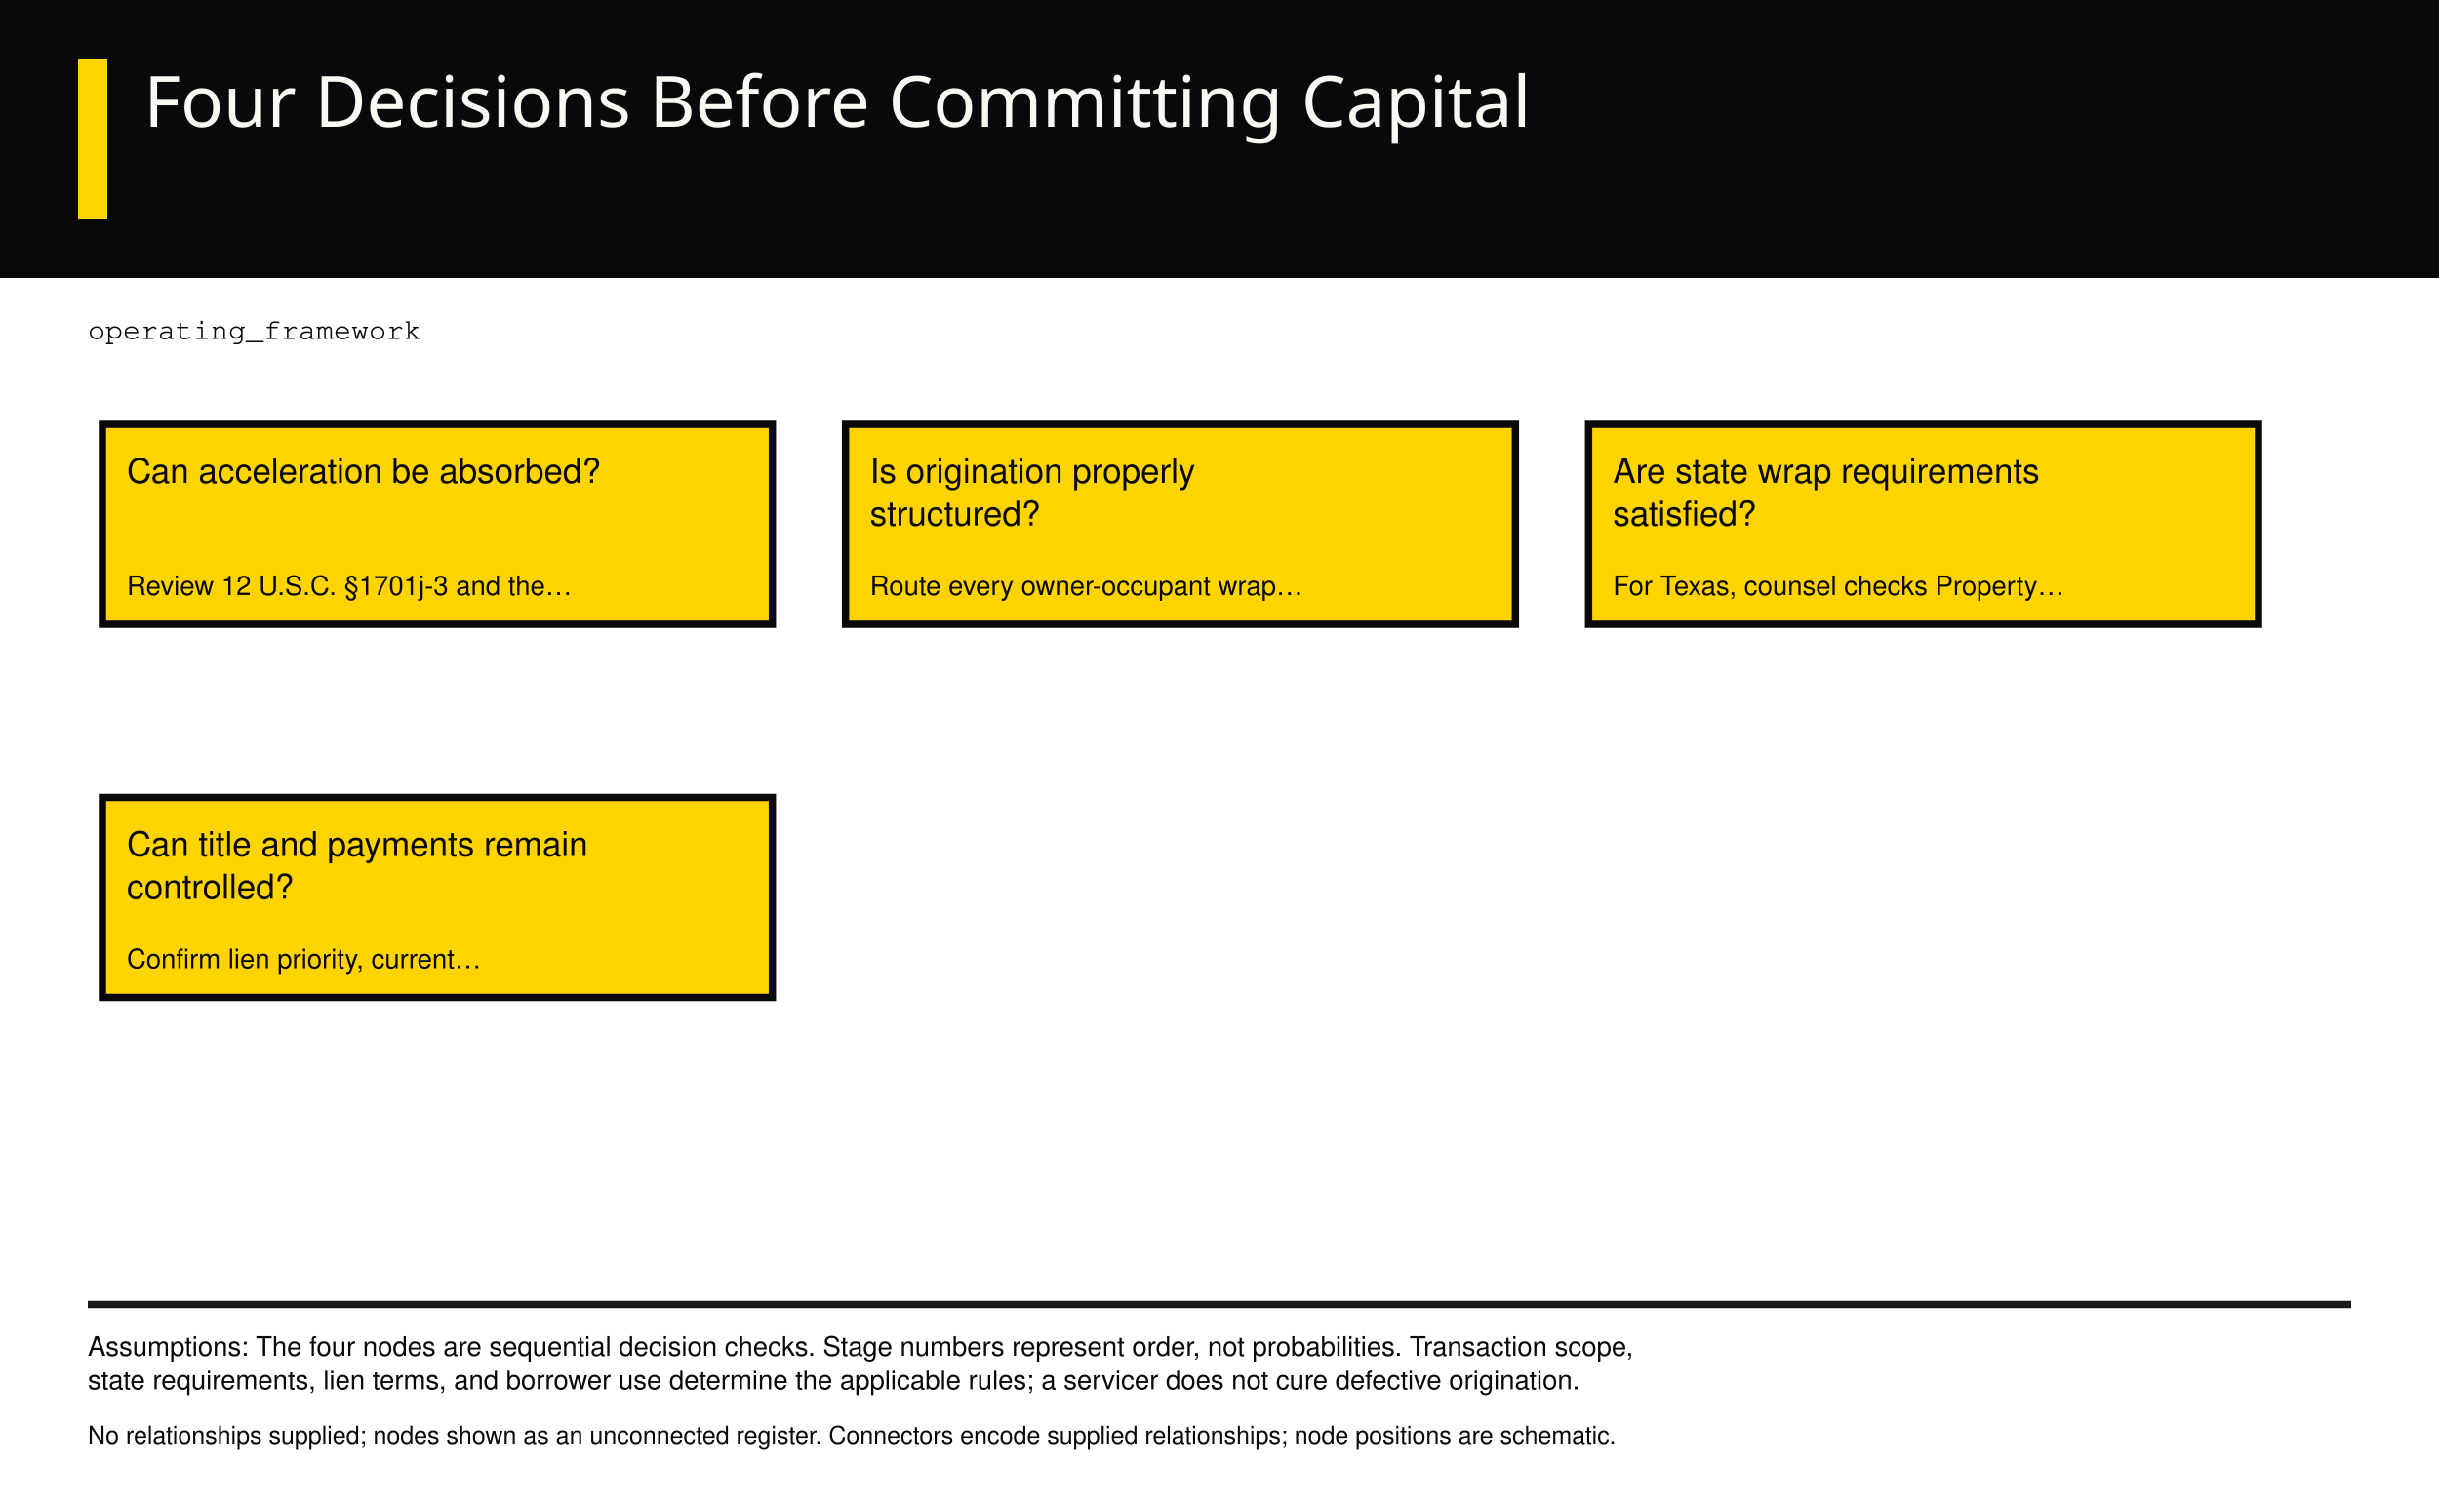
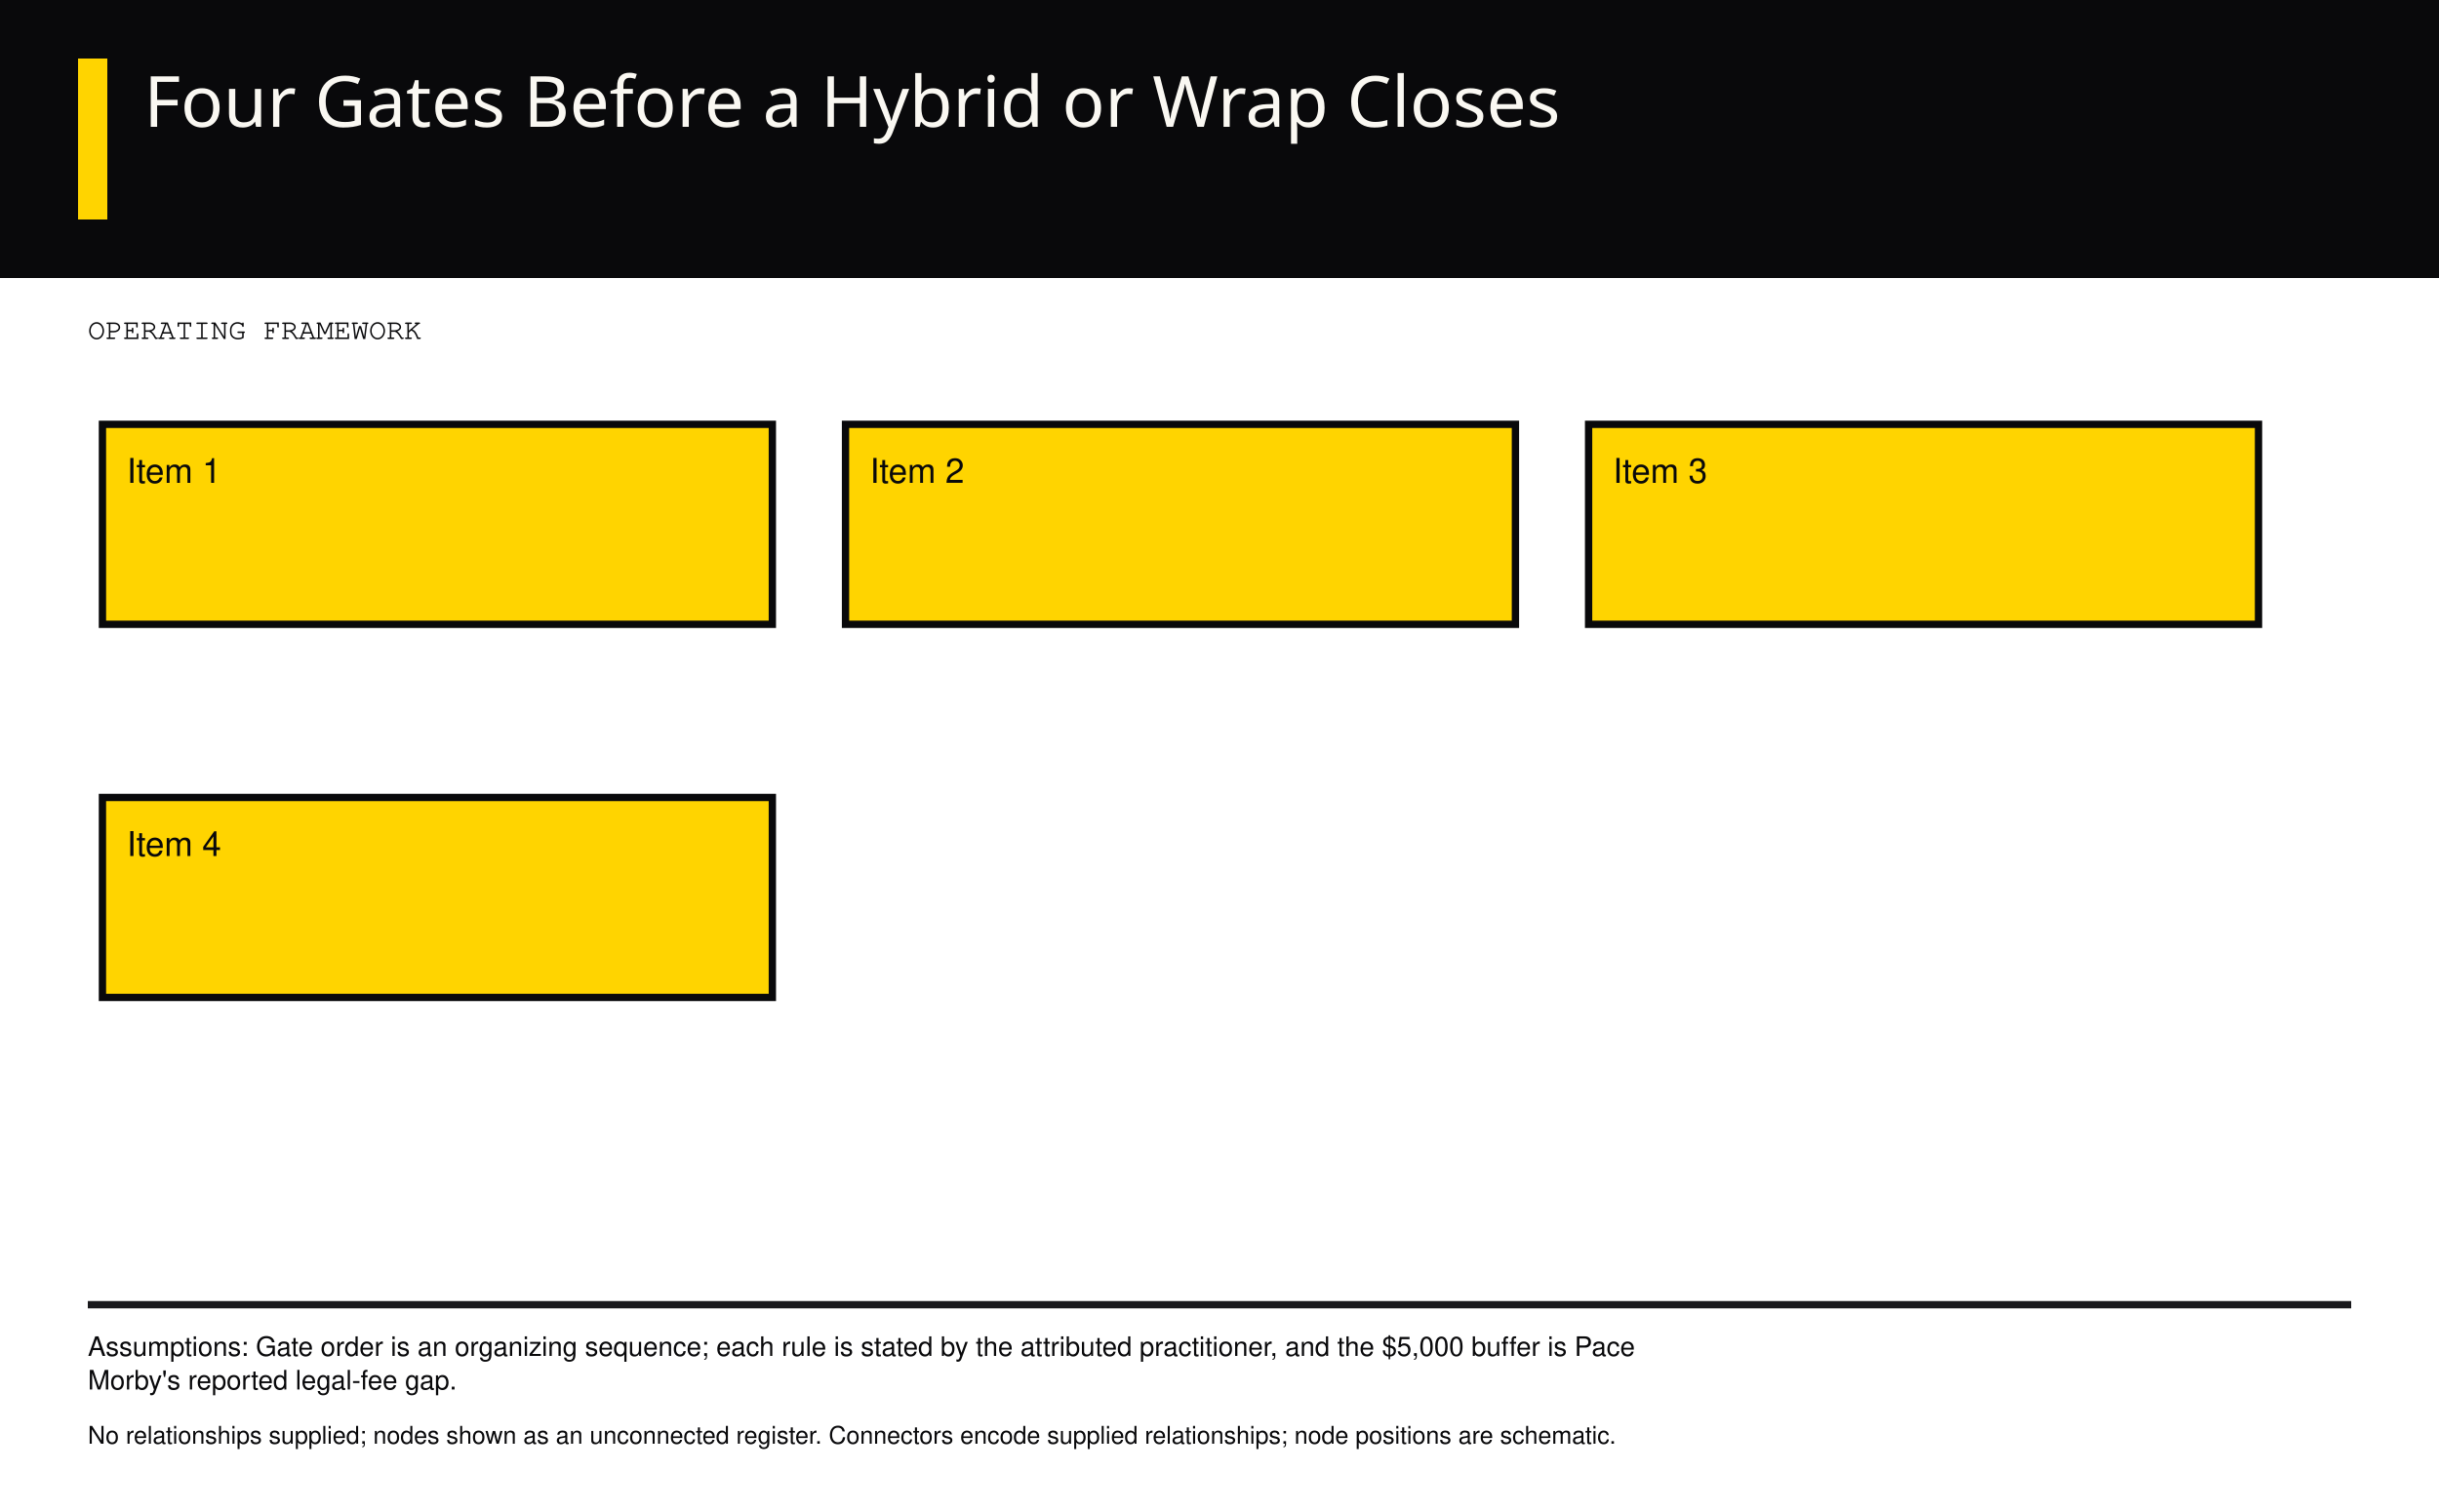
<svg xmlns="http://www.w3.org/2000/svg" viewBox="0 0 1000 620" role="img">
  <rect x="0" y="0" width="1000" height="620" fill="#FFFFFF" stroke="none" stroke-width="1" />
  <rect x="0" y="0" width="1000" height="114" fill="#09090B" stroke="none" stroke-width="1" />
  <rect x="32" y="24" width="12" height="66" fill="#FFD400" stroke="none" stroke-width="1" />
  <text x="59" y="52" font-family="'Arial Narrow', Impact, sans-serif" font-size="29" fill="#FAF8F2" text-anchor="start" style="font-variant-numeric:tabular-nums">
-     <tspan x="59" dy="0">Four Decisions Before Committing Capital</tspan>
+     <tspan x="59" dy="0">Four Gates Before a Hybrid or Wrap Closes</tspan>
  </text>
  <text x="36" y="139" font-family="Courier, monospace" font-size="12" fill="#09090B" text-anchor="start" style="font-variant-numeric:tabular-nums">
-     <tspan x="36" dy="0">operating_framework</tspan>
+     <tspan x="36" dy="0">OPERATING FRAMEWORK</tspan>
  </text>
  <rect x="42.0" y="174.0" width="274.667" height="82" fill="#FFD400" stroke="#09090B" stroke-width="3" />
  <text x="52.0" y="198.0" font-family="Helvetica, Arial, sans-serif" font-size="14" fill="#09090B" text-anchor="start" style="font-variant-numeric:tabular-nums">
-     <tspan x="52.0" dy="0">Can acceleration be absorbed?</tspan>
+     <tspan x="52.0" dy="0">Item 1</tspan>
  </text>
  <text x="52.0" y="244.0" font-family="Helvetica, Arial, sans-serif" font-size="11" fill="#09090B" text-anchor="start" style="font-variant-numeric:tabular-nums">
-     <tspan x="52.0" dy="0">Review 12 U.S.C. §1701j-3 and the…</tspan>
+     <tspan x="52.0" dy="0" />
  </text>
  <rect x="346.667" y="174.0" width="274.667" height="82" fill="#FFD400" stroke="#09090B" stroke-width="3" />
  <text x="356.667" y="198.0" font-family="Helvetica, Arial, sans-serif" font-size="14" fill="#09090B" text-anchor="start" style="font-variant-numeric:tabular-nums">
-     <tspan x="356.667" dy="0">Is origination properly</tspan>
-     <tspan x="356.667" dy="17.5">structured?</tspan>
+     <tspan x="356.667" dy="0">Item 2</tspan>
  </text>
  <text x="356.667" y="244.0" font-family="Helvetica, Arial, sans-serif" font-size="11" fill="#09090B" text-anchor="start" style="font-variant-numeric:tabular-nums">
-     <tspan x="356.667" dy="0">Route every owner-occupant wrap…</tspan>
+     <tspan x="356.667" dy="0" />
  </text>
  <rect x="651.333" y="174.0" width="274.667" height="82" fill="#FFD400" stroke="#09090B" stroke-width="3" />
  <text x="661.333" y="198.0" font-family="Helvetica, Arial, sans-serif" font-size="14" fill="#09090B" text-anchor="start" style="font-variant-numeric:tabular-nums">
-     <tspan x="661.333" dy="0">Are state wrap requirements</tspan>
-     <tspan x="661.333" dy="17.5">satisfied?</tspan>
+     <tspan x="661.333" dy="0">Item 3</tspan>
  </text>
  <text x="661.333" y="244.0" font-family="Helvetica, Arial, sans-serif" font-size="11" fill="#09090B" text-anchor="start" style="font-variant-numeric:tabular-nums">
-     <tspan x="661.333" dy="0">For Texas, counsel checks Property…</tspan>
+     <tspan x="661.333" dy="0" />
  </text>
  <rect x="42.0" y="327.0" width="274.667" height="82" fill="#FFD400" stroke="#09090B" stroke-width="3" />
  <text x="52.0" y="351.0" font-family="Helvetica, Arial, sans-serif" font-size="14" fill="#09090B" text-anchor="start" style="font-variant-numeric:tabular-nums">
-     <tspan x="52.0" dy="0">Can title and payments remain</tspan>
-     <tspan x="52.0" dy="17.5">controlled?</tspan>
+     <tspan x="52.0" dy="0">Item 4</tspan>
  </text>
  <text x="52.0" y="397.0" font-family="Helvetica, Arial, sans-serif" font-size="11" fill="#09090B" text-anchor="start" style="font-variant-numeric:tabular-nums">
-     <tspan x="52.0" dy="0">Confirm lien priority, current…</tspan>
+     <tspan x="52.0" dy="0" />
  </text>
  <line x1="36" y1="535" x2="964" y2="535" stroke="#18181B" stroke-width="3" />
  <text x="36" y="556" font-family="Helvetica, Arial, sans-serif" font-size="11" fill="#09090B" text-anchor="start" style="font-variant-numeric:tabular-nums">
-     <tspan x="36" dy="0">Assumptions: The four nodes are sequential decision checks. Stage numbers represent order, not probabilities. Transaction scope,</tspan>
-     <tspan x="36" dy="13.75">state requirements, lien terms, and borrower use determine the applicable rules; a servicer does not cure defective origination.</tspan>
+     <tspan x="36" dy="0">Assumptions: Gate order is an organizing sequence; each rule is stated by the attributed practitioner, and the $5,000 buffer is Pace</tspan>
+     <tspan x="36" dy="13.75">Morby's reported legal-fee gap.</tspan>
  </text>
  <text x="36" y="592" font-family="Helvetica, Arial, sans-serif" font-size="10" fill="#09090B" text-anchor="start" style="font-variant-numeric:tabular-nums">
    <tspan x="36" dy="0">No relationships supplied; nodes shown as an unconnected register. Connectors encode supplied relationships; node positions are schematic.</tspan>
  </text>
</svg>
